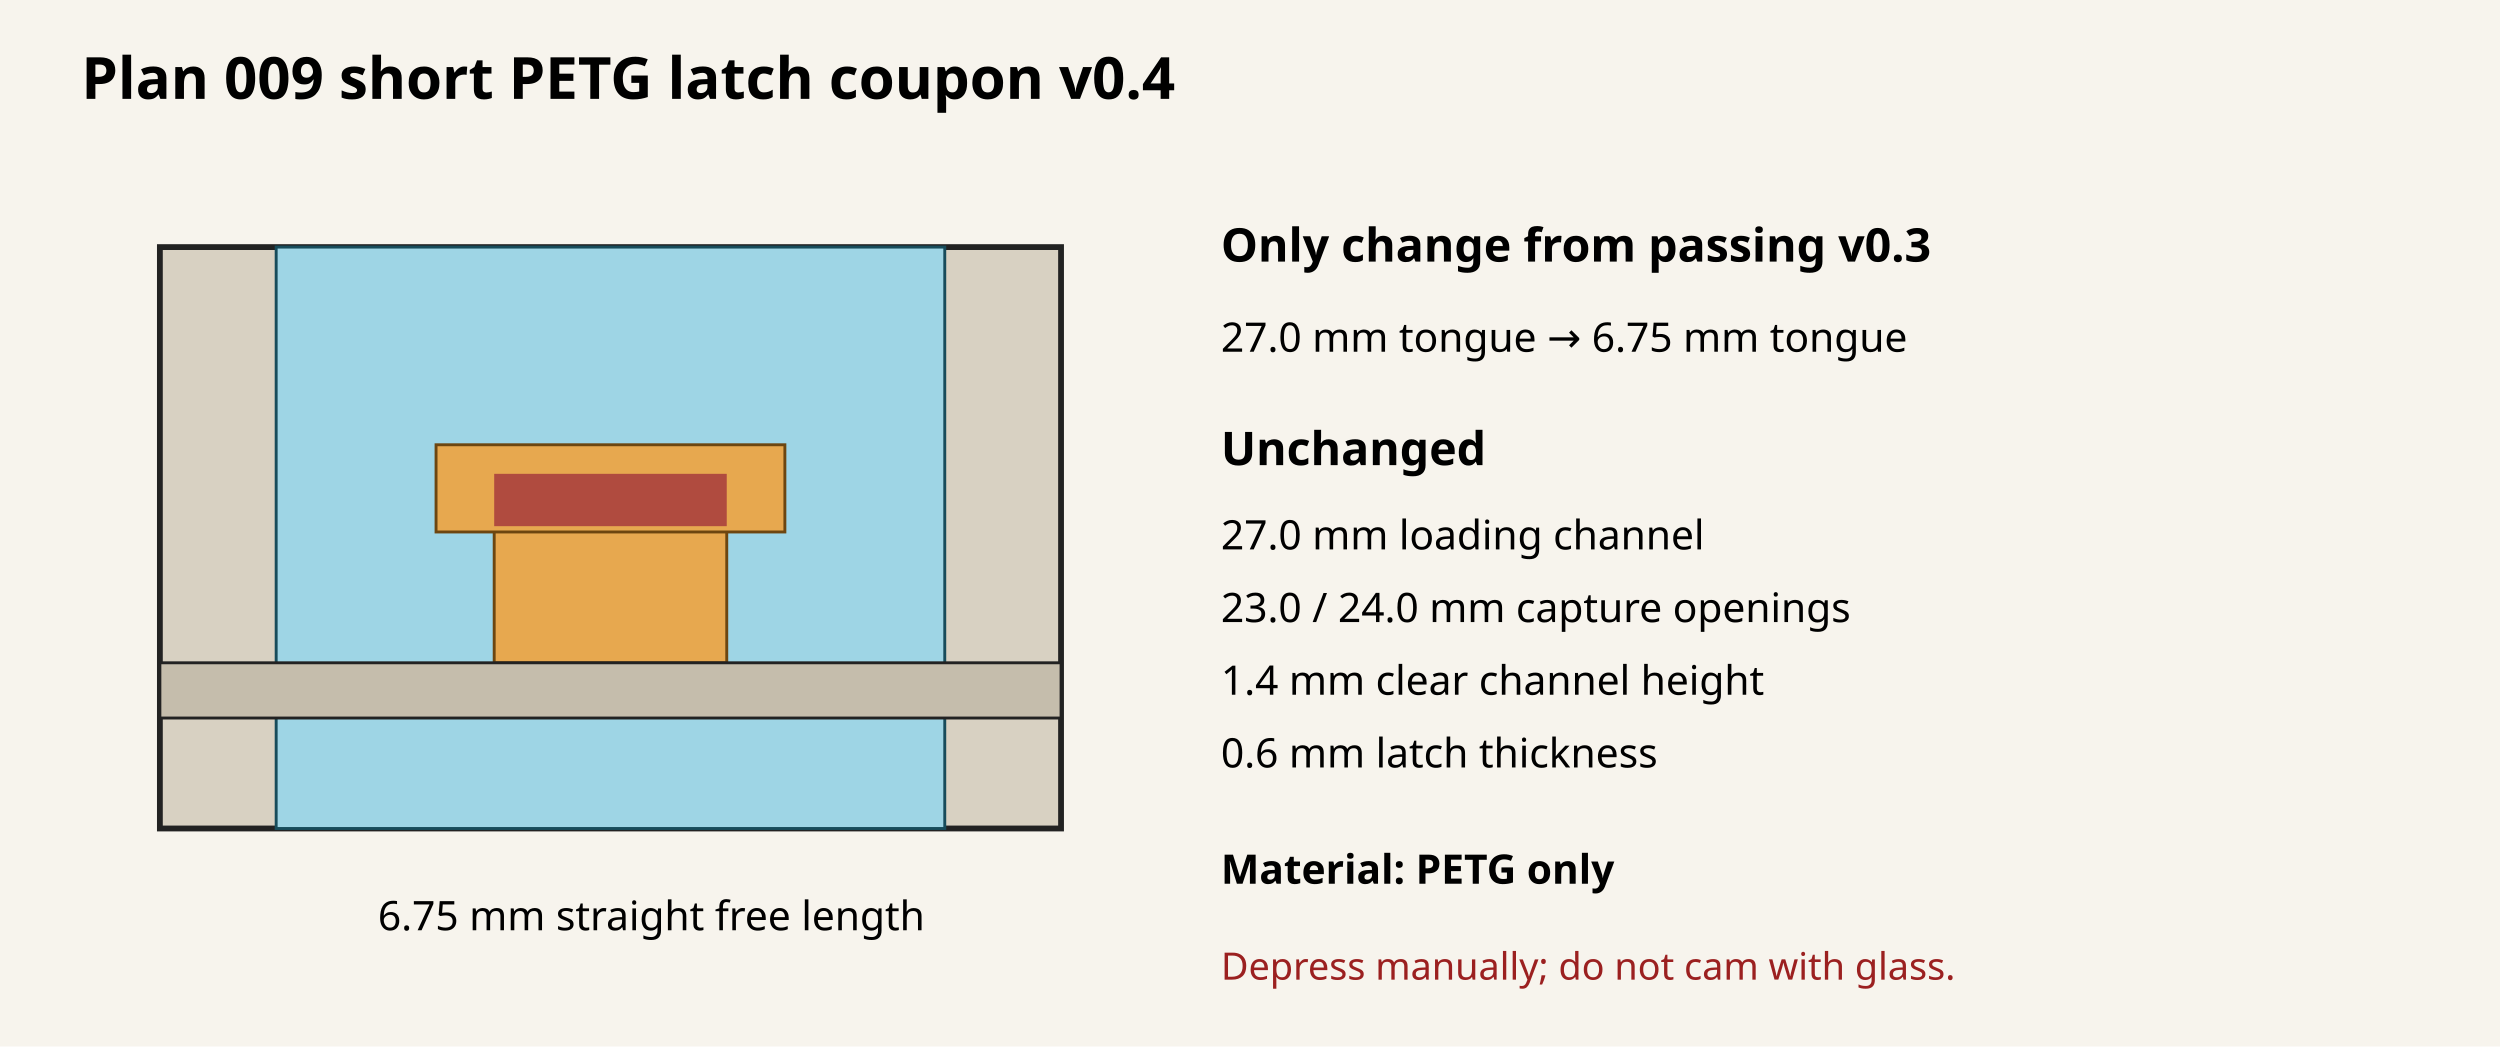
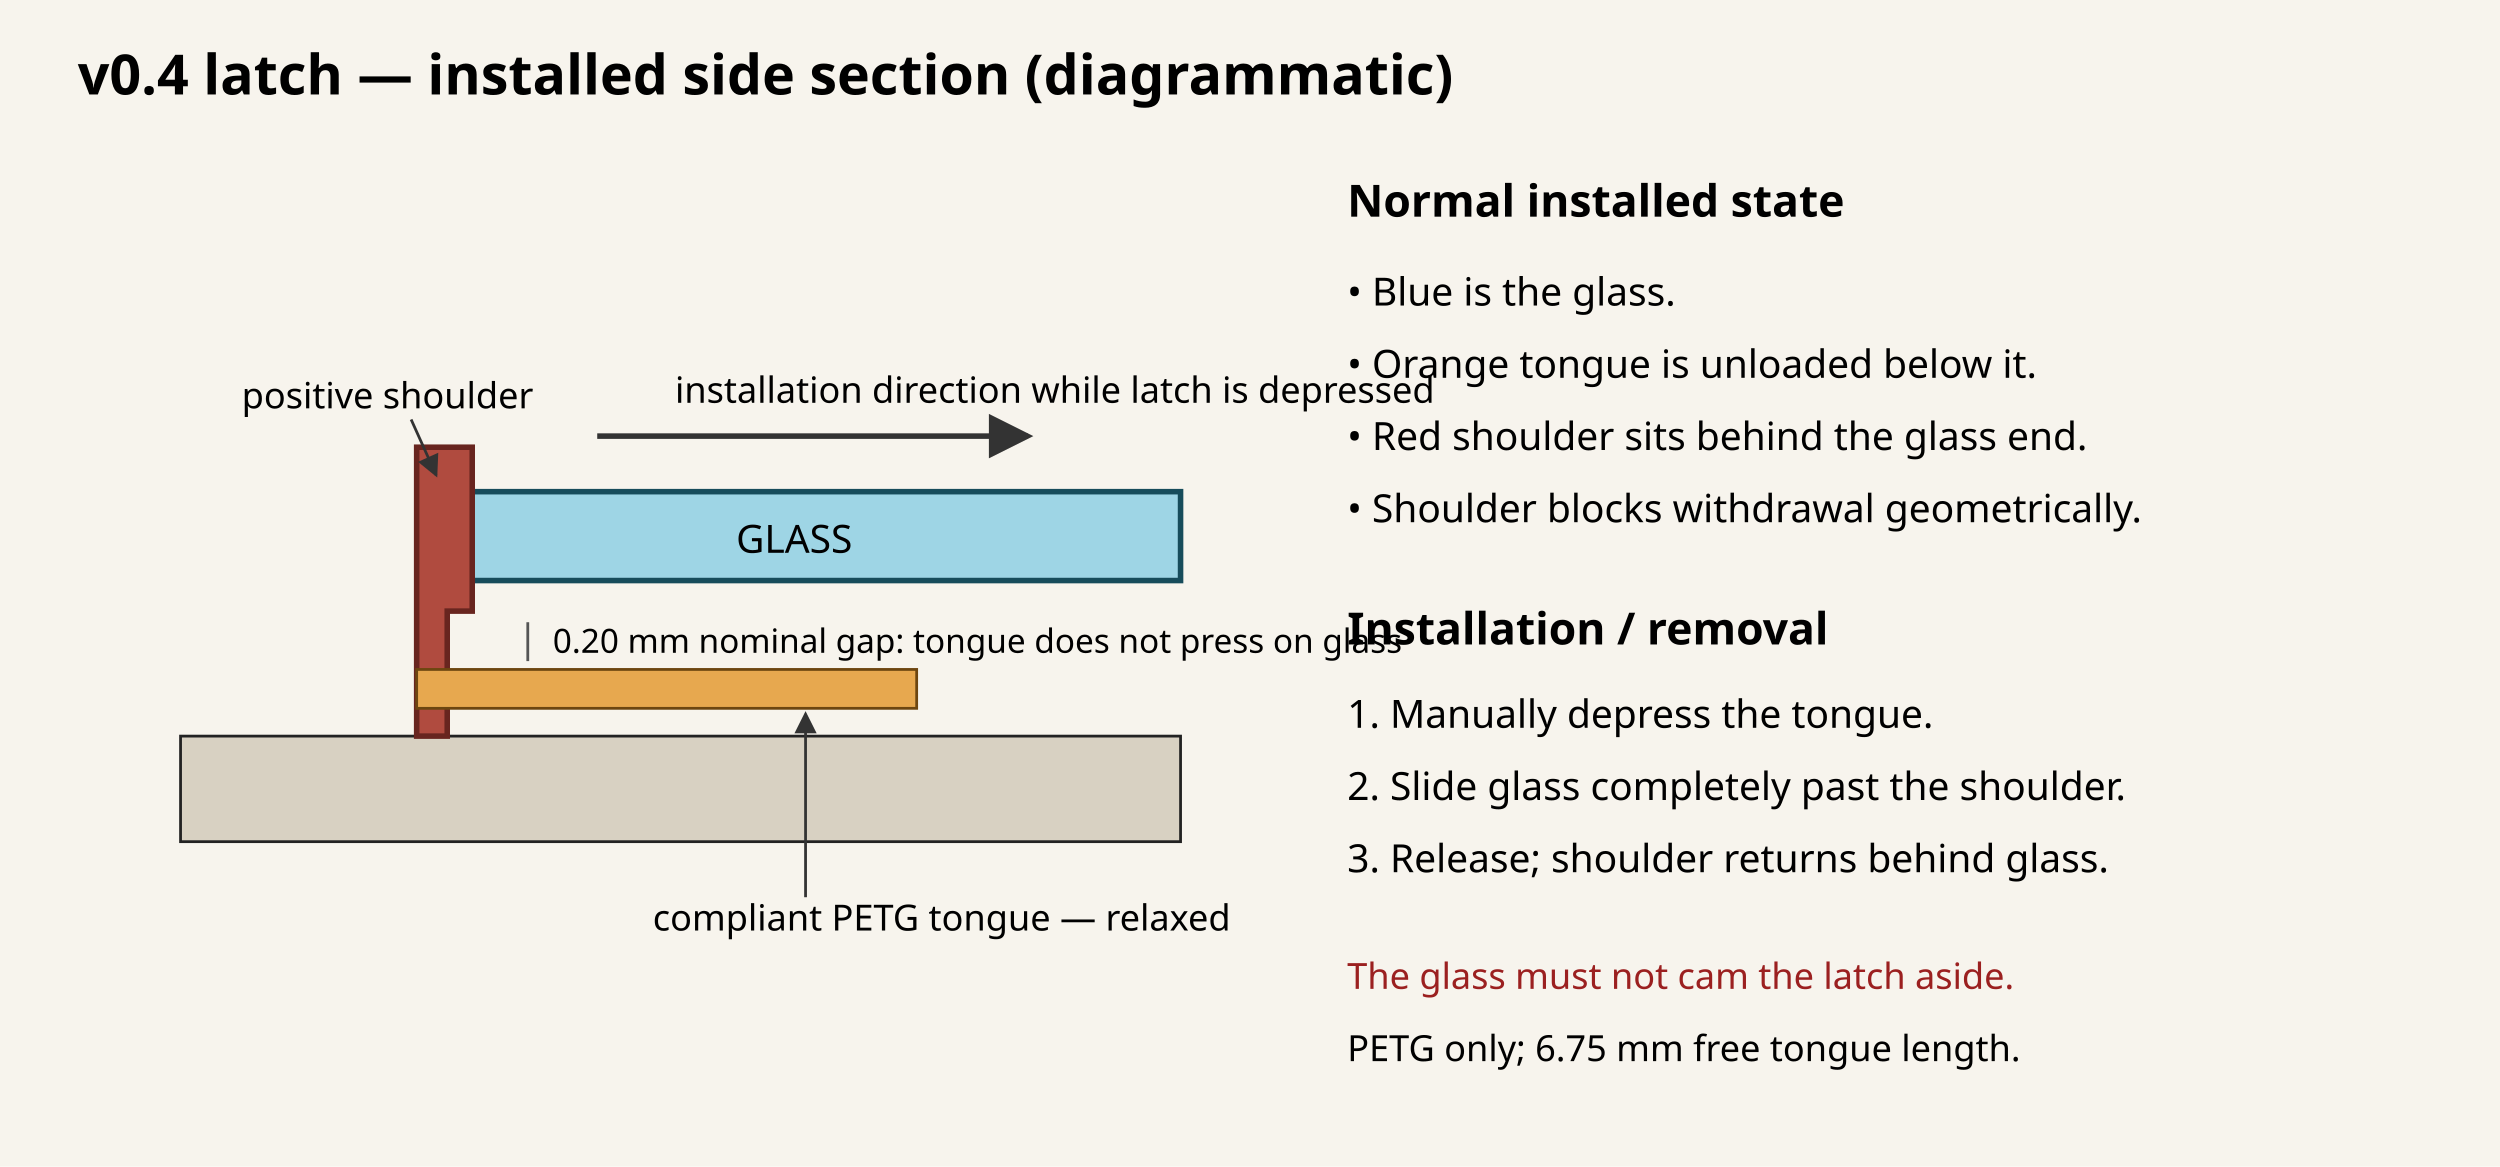
- <svg xmlns="http://www.w3.org/2000/svg" width="860" height="360" viewBox="0 0 860 360">
+ <svg xmlns="http://www.w3.org/2000/svg" width="900" height="420" viewBox="0 0 900 420">
+   <defs>
+     <marker id="arrow" markerWidth="8" markerHeight="8" refX="7" refY="4" orient="auto">
+       <path d="M0,0 L8,4 L0,8 Z" fill="#333" />
+     </marker>
+   </defs>
  <rect width="100%" height="100%" fill="#f7f4ed" />
-   <text x="28" y="34" font-family="sans-serif" font-size="20" font-weight="bold">Plan 009 short PETG latch coupon v0.4</text>
-   <g transform="translate(55 85)">
-     <rect x="0" y="0" width="310" height="200" fill="#d8d1c2" stroke="#222" stroke-width="2" />
-     <rect x="40" y="0" width="230" height="200" fill="#9ed5e5" stroke="#174c5b" />
-     <rect x="115" y="75" width="80" height="68" fill="#e7a84f" stroke="#6d4610" />
-     <rect x="95" y="68" width="120" height="30" fill="#e7a84f" stroke="#6d4610" />
-     <rect x="115" y="78" width="80" height="18" fill="#b04b3f" />
-     <rect x="0" y="143" width="310" height="19" fill="#c5bdac" stroke="#222" />
-     <text x="75" y="235" font-family="sans-serif" font-size="14">6.75 mm straight free length</text>
+   <text x="28" y="34" font-family="sans-serif" font-size="20" font-weight="bold">v0.4 latch — installed side section (diagrammatic)</text>
+   <g transform="translate(45 75)" font-family="sans-serif">
+     <rect x="20" y="190" width="360" height="38" fill="#d8d1c2" stroke="#222" />
+     <rect x="125" y="102" width="255" height="32" fill="#9ed5e5" stroke="#174c5b" stroke-width="2" />
+     <text x="220" y="124" font-size="14">GLASS</text>
+     <path d="M105 190 L105 86 L125 86 L125 145 L116 145 L116 190 Z" fill="#b04b3f" stroke="#68251f" stroke-width="2" />
+     <text x="42" y="72" font-size="13">positive shoulder</text>
+     <line x1="103" y1="76" x2="112" y2="96" stroke="#333" marker-end="url(#arrow)" />
+     <rect x="105" y="166" width="180" height="14" fill="#e7a84f" stroke="#6d4610" />
+     <text x="190" y="260" font-size="13">compliant PETG tongue — relaxed</text>
+     <line x1="245" y1="248" x2="245" y2="182" stroke="#333" marker-end="url(#arrow)" />
+     <line x1="145" y1="149" x2="145" y2="163" stroke="#555" />
+     <text x="154" y="160" font-size="12">0.20 mm nominal gap: tongue does not press on glass</text>
+     <line x1="170" y1="82" x2="325" y2="82" stroke="#333" stroke-width="2" marker-end="url(#arrow)" />
+     <text x="198" y="70" font-size="13">installation direction while latch is depressed</text>
  </g>
-   <g transform="translate(420 90)" font-family="sans-serif">
-     <text x="0" y="0" font-size="16" font-weight="bold">Only change from passing v0.3</text>
-     <text x="0" y="31" font-size="14">27.0 mm tongue → 6.75 mm tongue</text>
-     <text x="0" y="70" font-size="16" font-weight="bold">Unchanged</text>
-     <text x="0" y="99" font-size="14">27.0 mm loading channel</text>
-     <text x="0" y="124" font-size="14">23.0 / 24.0 mm capture openings</text>
-     <text x="0" y="149" font-size="14">1.4 mm clear channel height</text>
-     <text x="0" y="174" font-size="14">0.6 mm latch thickness</text>
-     <text x="0" y="214" font-size="14" font-weight="bold">Material: PETG only</text>
-     <text x="0" y="247" font-size="13" fill="#9b2020">Depress manually; do not cam with glass.</text>
+   <g transform="translate(485 78)" font-family="sans-serif">
+     <text x="0" y="0" font-size="16" font-weight="bold">Normal installed state</text>
+     <text x="0" y="32" font-size="14">• Blue is the glass.</text>
+     <text x="0" y="58" font-size="14">• Orange tongue is unloaded below it.</text>
+     <text x="0" y="84" font-size="14">• Red shoulder sits behind the glass end.</text>
+     <text x="0" y="110" font-size="14">• Shoulder blocks withdrawal geometrically.</text>
+     <text x="0" y="154" font-size="16" font-weight="bold">Installation / removal</text>
+     <text x="0" y="184" font-size="14">1. Manually depress the tongue.</text>
+     <text x="0" y="210" font-size="14">2. Slide glass completely past the shoulder.</text>
+     <text x="0" y="236" font-size="14">3. Release; shoulder returns behind glass.</text>
+     <text x="0" y="278" font-size="13" fill="#9b2020">The glass must not cam the latch aside.</text>
+     <text x="0" y="304" font-size="13">PETG only; 6.75 mm free tongue length.</text>
  </g>
</svg>
